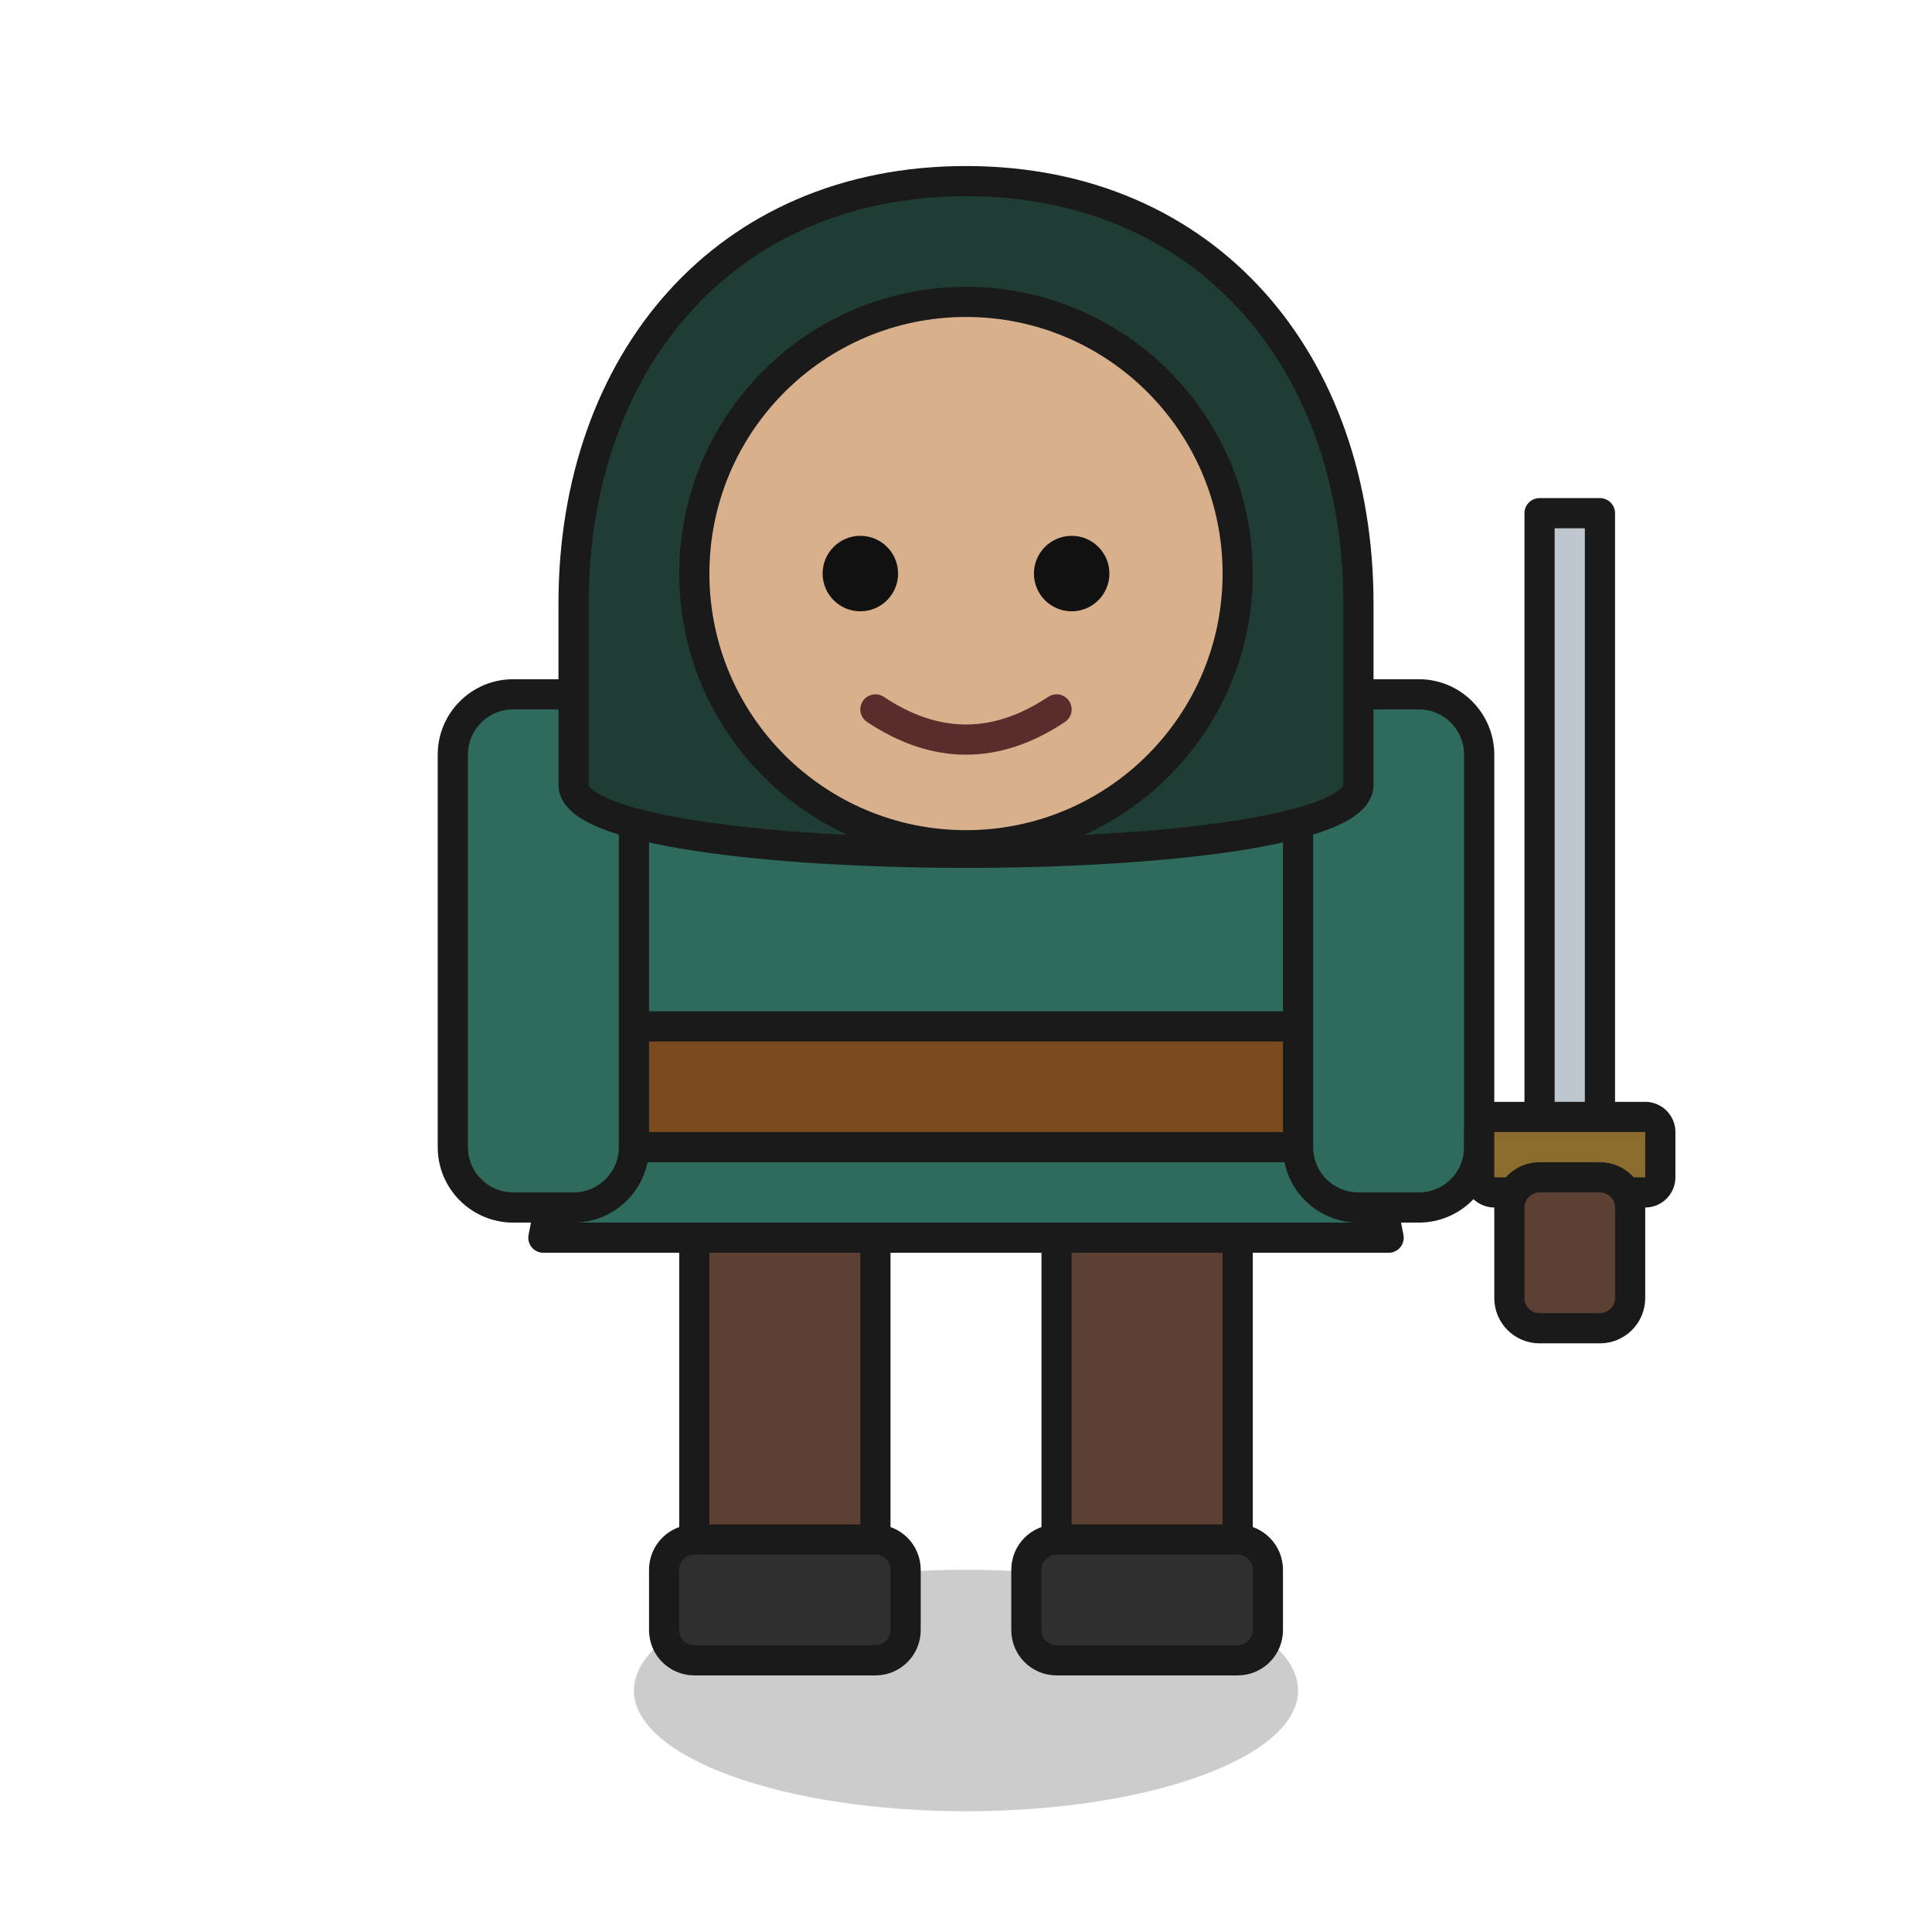
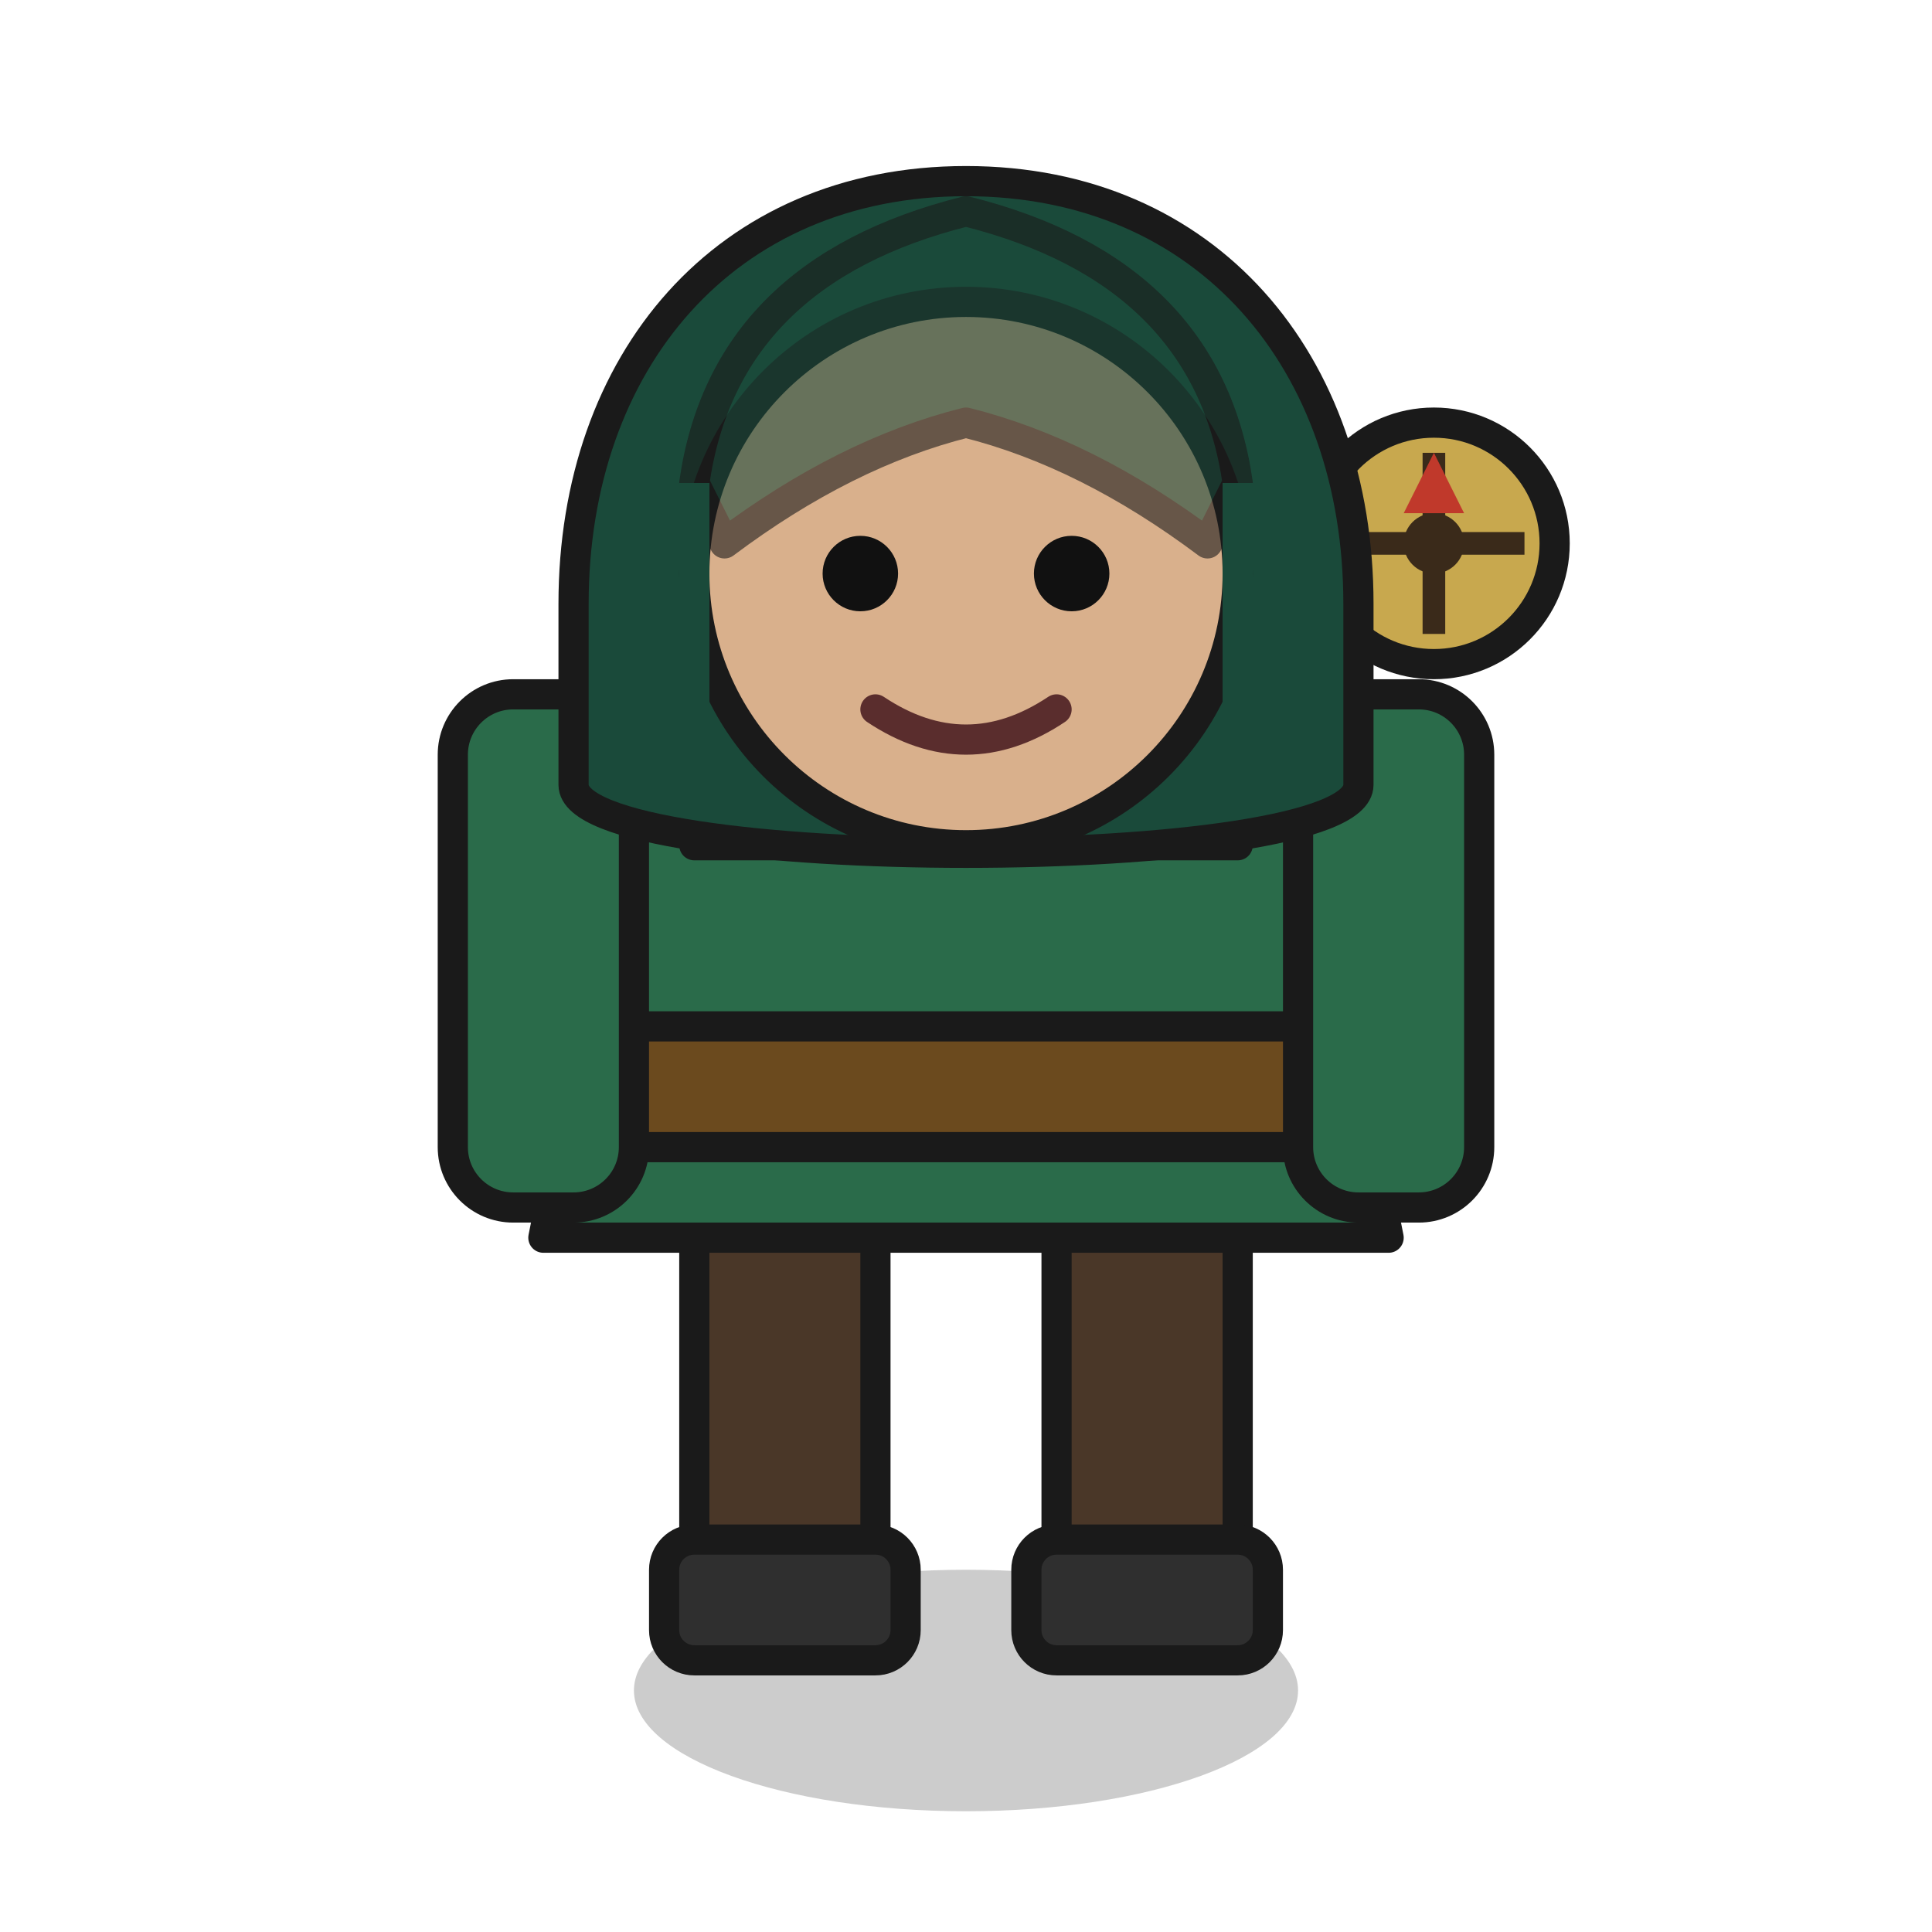
<svg xmlns="http://www.w3.org/2000/svg" width="128" height="128" viewBox="0 0 128 128">
  <style>
    .outline { stroke: #1a1a1a; stroke-width: 2; stroke-linejoin: round; stroke-linecap: round; }
+     #left-leg { transform-origin: 50px 92px; animation: walkLeft 0.5s infinite alternate ease-in-out; }
+     #right-leg { transform-origin: 78px 92px; animation: walkRight 0.5s infinite alternate ease-in-out; }
+     #left-arm { transform-origin: 44px 62px; animation: armLeft 0.5s infinite alternate ease-in-out; }
+     #right-arm { transform-origin: 84px 62px; animation: armRight 0.5s infinite alternate ease-in-out; }
+     #body { transform-origin: 64px 60px; animation: breathe 2.5s infinite ease-in-out; }
+     @keyframes walkLeft { from { transform: rotate(-10deg); } to { transform: rotate(10deg); } }
+     @keyframes walkRight { from { transform: rotate(10deg); } to { transform: rotate(-10deg); } }
+     @keyframes armLeft { from { transform: rotate(8deg); } to { transform: rotate(-8deg); } }
+     @keyframes armRight { from { transform: rotate(-8deg); } to { transform: rotate(8deg); } }
+     @keyframes breathe { 0%, 100% { transform: scaleY(1); } 50% { transform: scaleY(1.008); } }
  </style>
  <ellipse cx="64" cy="112" rx="22" ry="8" fill="#00000033" />
-   <g>
-     <rect x="46" y="78" width="12" height="28" rx="3" fill="#5c4033" class="outline" />
-     <rect x="70" y="78" width="12" height="28" rx="3" fill="#5c4033" class="outline" />
-     <rect x="44" y="102" width="16" height="8" rx="2" fill="#2f2f2f" class="outline" />
-     <rect x="68" y="102" width="16" height="8" rx="2" fill="#2f2f2f" class="outline" />
-     <path d="M44 42 L84 42 L92 82 L36 82 Z" fill="#2e6b5c" class="outline" />
-     <rect x="40" y="68" width="48" height="8" rx="2" fill="#7b4a1e" class="outline" />
-     <rect x="30" y="46" width="12" height="34" rx="4" fill="#2e6b5c" class="outline" />
-     <rect x="86" y="46" width="12" height="34" rx="4" fill="#2e6b5c" class="outline" />
-     <rect x="102" y="34" width="4" height="44" fill="#bfc7ce" class="outline" />
-     <rect x="98" y="74" width="12" height="5" rx="1" fill="#8b6b2e" class="outline" />
-     <rect x="100" y="78" width="8" height="10" rx="2" fill="#5c4033" class="outline" />
-     <path d="M64 12 C48 12 38 24 38 40 L38 52 C38 58 90 58 90 52 L90 40 C90 24 80 12 64 12 Z" fill="#1f3d35" class="outline" />
-     <ellipse cx="64" cy="38" rx="18" ry="18" fill="#d9b08c" class="outline" />
-     <circle cx="57" cy="38" r="2.5" fill="#111" />
-     <circle cx="71" cy="38" r="2.5" fill="#111" />
-     <path d="M58 47 Q64 51 70 47" stroke="#5a2d2d" stroke-width="2" fill="none" stroke-linecap="round" />
+   <g id="body">
+     <g id="legs">
+       <g id="left-leg">
+         <rect x="46" y="78" width="12" height="28" rx="3" fill="#4a3728" class="outline" />
+         <rect x="44" y="102" width="16" height="8" rx="2" fill="#2f2f2f" class="outline" />
+       </g>
+       <g id="right-leg">
+         <rect x="70" y="78" width="12" height="28" rx="3" fill="#4a3728" class="outline" />
+         <rect x="68" y="102" width="16" height="8" rx="2" fill="#2f2f2f" class="outline" />
+       </g>
+     </g>
+     <g id="torso">
+       <path d="M44 42 L84 42 L92 82 L36 82 Z" fill="#2a6b4a" class="outline" />
+       <path d="M48 42 L80 42 L82 56 L46 56 Z" fill="#3a8b5a" class="outline" />
+       <rect x="40" y="68" width="48" height="8" rx="2" fill="#6b4a1e" class="outline" />
+     </g>
+     <g id="arms">
+       <g id="left-arm">
+         <rect x="30" y="46" width="12" height="34" rx="4" fill="#2a6b4a" class="outline" />
+       </g>
+       <g id="right-arm">
+         <rect x="86" y="46" width="12" height="34" rx="4" fill="#2a6b4a" class="outline" />
+         <g id="compass">
+           <circle cx="95" cy="36" r="8" fill="#c8a84e" class="outline" />
+           <line x1="95" y1="30" x2="95" y2="42" stroke="#3a2a1a" stroke-width="1.5" />
+           <line x1="89" y1="36" x2="101" y2="36" stroke="#3a2a1a" stroke-width="1.5" />
+           <circle cx="95" cy="36" r="2" fill="#3a2a1a" />
+           <path d="M95 30 L93 34 L97 34 Z" fill="#c0392b" />
+         </g>
+       </g>
+     </g>
+     <g id="head">
+       <path d="M64 12 C48 12 38 24 38 40 L38 52 C38 58 90 58 90 52 L90 40 C90 24 80 12 64 12 Z" fill="#1a4a3a" class="outline" />
+       <ellipse cx="64" cy="38" rx="18" ry="18" fill="#d9b08c" class="outline" />
+       <circle cx="57" cy="38" r="2.5" fill="#111" />
+       <circle cx="71" cy="38" r="2.5" fill="#111" />
+       <path d="M58 47 Q64 51 70 47" stroke="#5a2d2d" stroke-width="2" fill="none" stroke-linecap="round" />
+       <g id="hood">
+         <path d="M46 32 Q48 18 64 14 Q80 18 82 32 L80 36 Q72 30 64 28 Q56 30 48 36 Z" fill="#1a4a3a" opacity="0.6" class="outline" />
+         <path d="M46 32 L46 48" stroke="#1a4a3a" stroke-width="2" />
+         <path d="M82 32 L82 48" stroke="#1a4a3a" stroke-width="2" />
+       </g>
+     </g>
  </g>
</svg>
